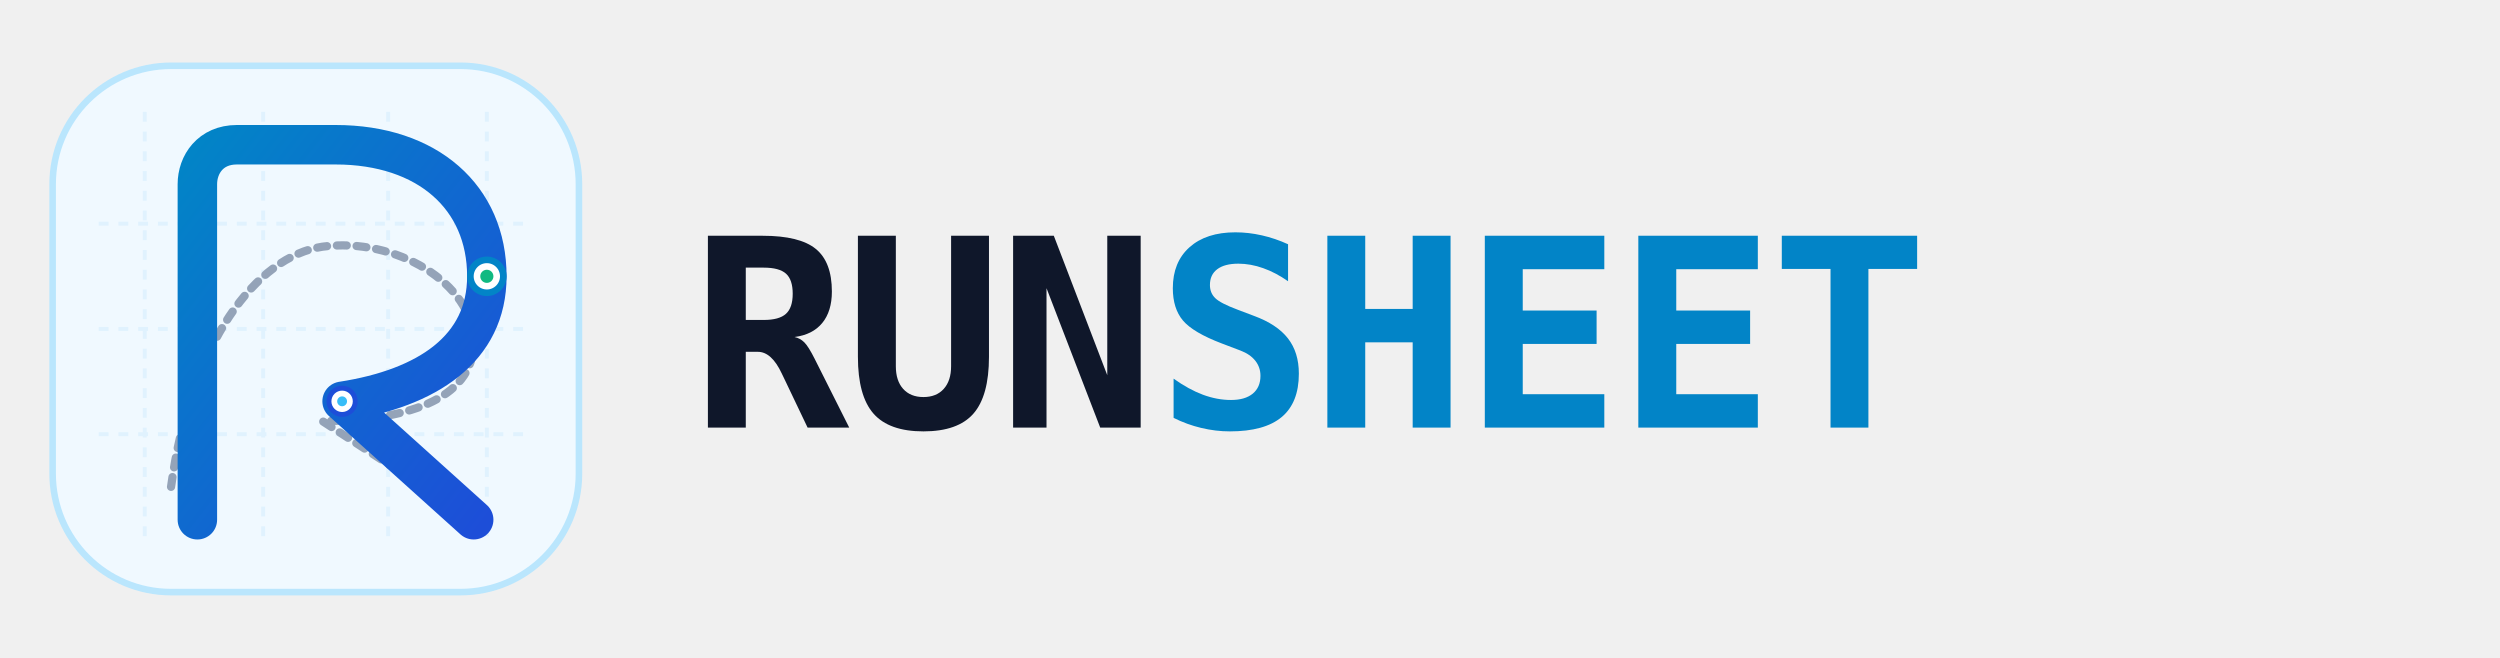
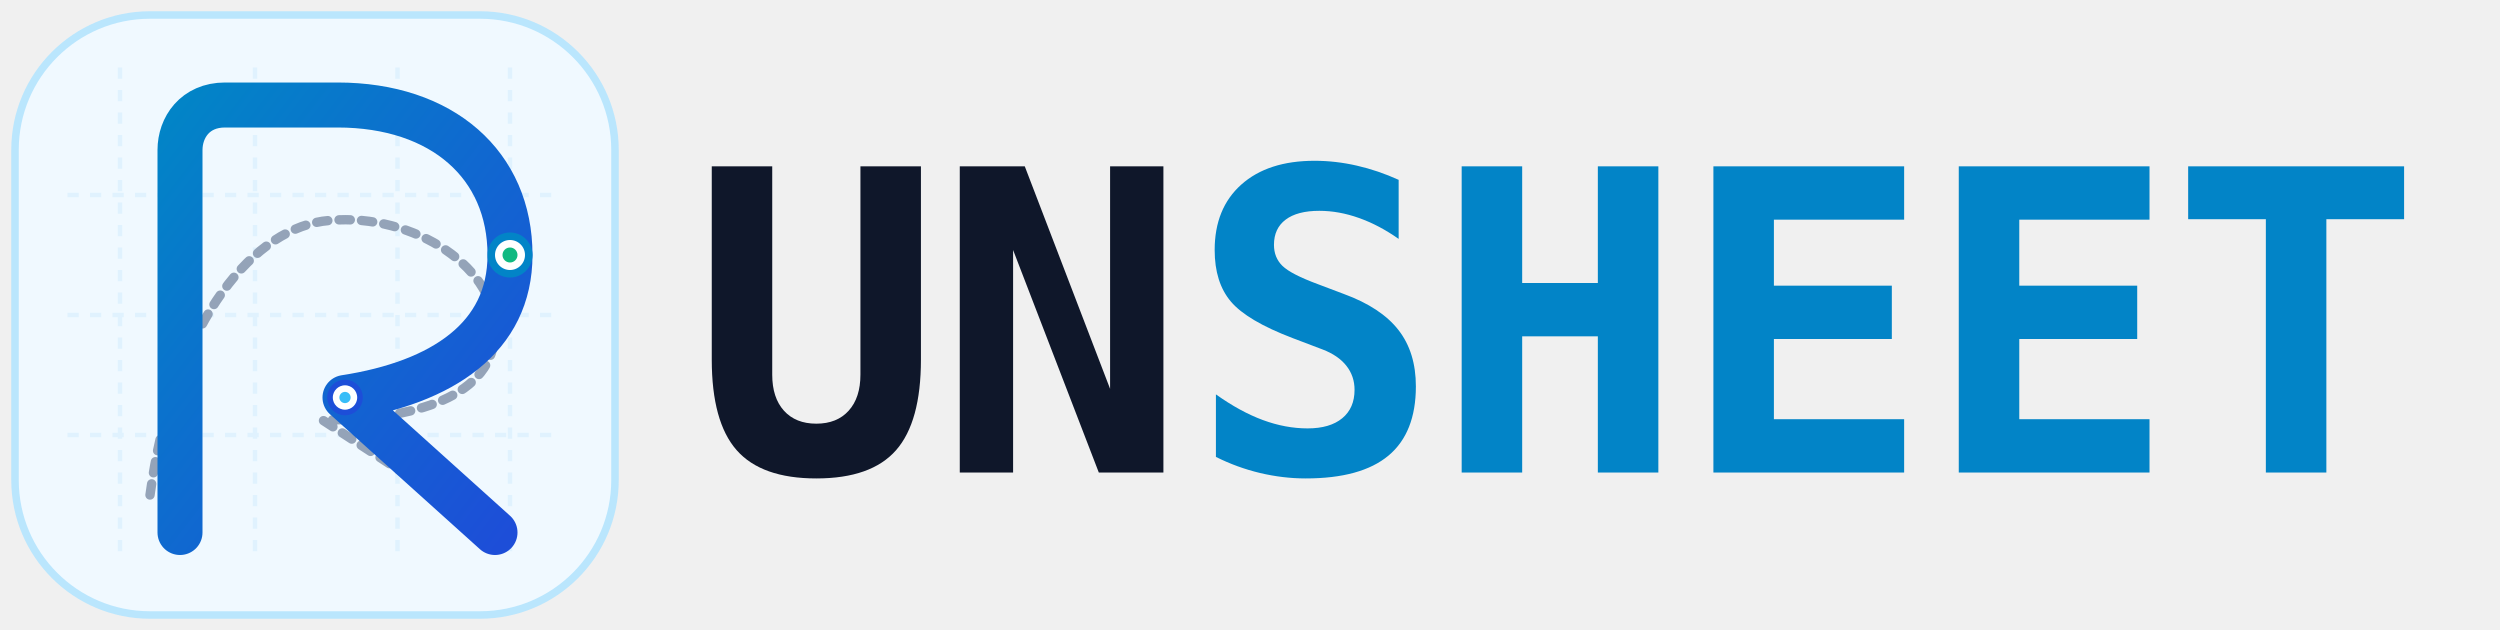
- <svg xmlns="http://www.w3.org/2000/svg" viewBox="0 0 760 200" width="760" height="200">
+ <svg xmlns="http://www.w3.org/2000/svg" viewBox="0 0 1000 252" width="1000" height="252">
  <defs>
    <linearGradient id="primaryHGrad" x1="0%" y1="0%" x2="100%" y2="100%">
      <stop offset="0%" stop-color="#0284c7" />
      <stop offset="100%" stop-color="#1d4ed8" />
    </linearGradient>
  </defs>
-   <g transform="translate(16, 20)">
+   <g transform="translate(6, 6) scale(1.5)">
    <rect x="0" y="0" width="160" height="160" rx="36" fill="#f0f9ff" stroke="#bae6fd" stroke-width="2" />
    <line x1="28" y1="14" x2="28" y2="146" stroke="#e0f2fe" stroke-width="1.2" stroke-dasharray="3,3" />
    <line x1="64" y1="14" x2="64" y2="146" stroke="#e0f2fe" stroke-width="1.2" stroke-dasharray="3,3" />
    <line x1="102" y1="14" x2="102" y2="146" stroke="#e0f2fe" stroke-width="1.2" stroke-dasharray="3,3" />
    <line x1="132" y1="14" x2="132" y2="146" stroke="#e0f2fe" stroke-width="1.2" stroke-dasharray="3,3" />
    <line x1="14" y1="48" x2="146" y2="48" stroke="#e0f2fe" stroke-width="1.2" stroke-dasharray="3,3" />
    <line x1="14" y1="80" x2="146" y2="80" stroke="#e0f2fe" stroke-width="1.2" stroke-dasharray="3,3" />
    <line x1="14" y1="112" x2="146" y2="112" stroke="#e0f2fe" stroke-width="1.2" stroke-dasharray="3,3" />
    <path d="M 36 128 C 42 84, 62 58, 82 55 C 104 52, 128 66, 128 84 C 128 102, 106 108, 82 108 L 128 138" fill="none" stroke="#94a3b8" stroke-width="2.5" stroke-dasharray="3,3" stroke-linecap="round" />
    <path d="M 44 138 L 44 36 C 44 30, 48 24, 56 24 L 86 24 C 114 24, 132 40, 132 64 C 132 86, 114 98, 88 102 L 128 138" fill="none" stroke="url(#primaryHGrad)" stroke-width="12" stroke-linecap="round" stroke-linejoin="round" />
    <path d="M 44 102 L 86 102" stroke="url(#primaryHGrad)" stroke-width="12" stroke-linecap="round" />
    <circle cx="132" cy="64" r="5" fill="#ffffff" stroke="#0284c7" stroke-width="2" />
    <circle cx="132" cy="64" r="2" fill="#10b981" />
    <circle cx="88" cy="102" r="4" fill="#ffffff" stroke="#1d4ed8" stroke-width="1.5" />
    <circle cx="88" cy="102" r="1.5" fill="#38bdf8" />
  </g>
-   <g transform="translate(210, 0)">
-     <text x="0" y="130" font-family="'JetBrains Mono', Consolas, monospace" font-size="80" font-weight="800" letter-spacing="-1.5" fill="#0f172a">
-       RUN<tspan fill="#0284c7">SHEET</tspan>
+   <g transform="translate(276, 0)">
+     <text x="0" y="189" font-family="'JetBrains Mono', Consolas, monospace" font-size="168" font-weight="800" letter-spacing="-3" fill="#0f172a">
+       UN<tspan fill="#0284c7">SHEET</tspan>
    </text>
  </g>
</svg>
